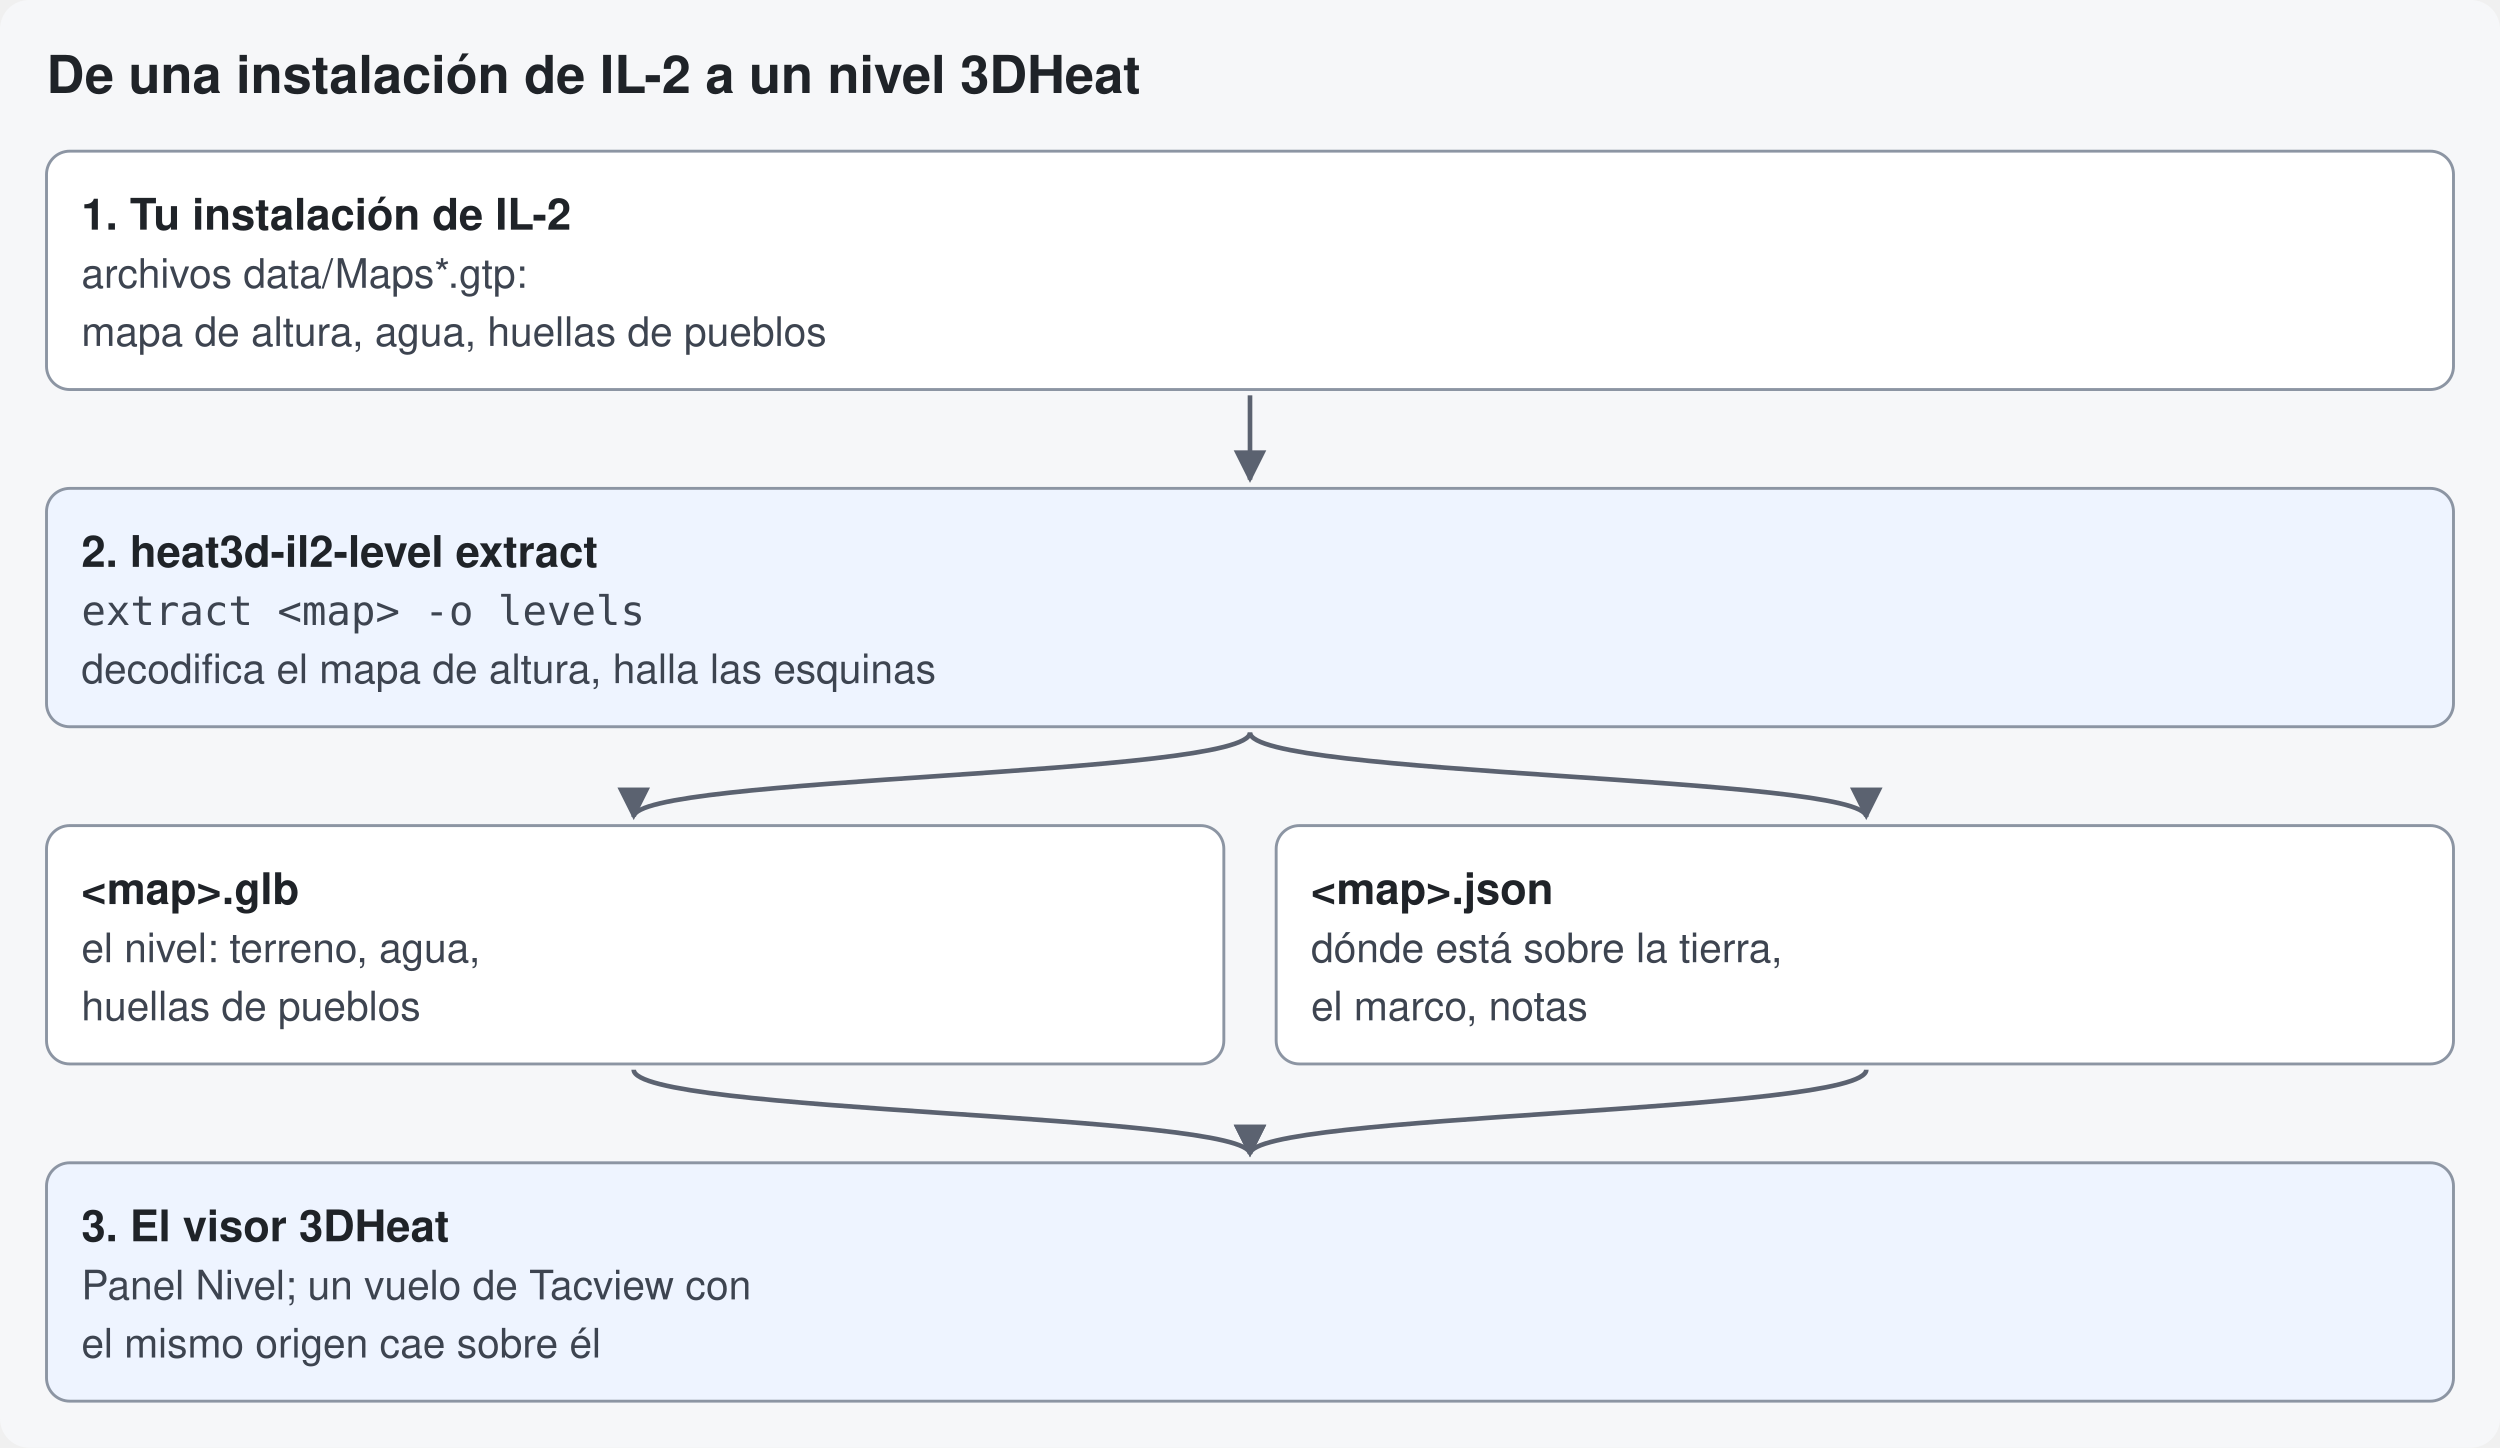
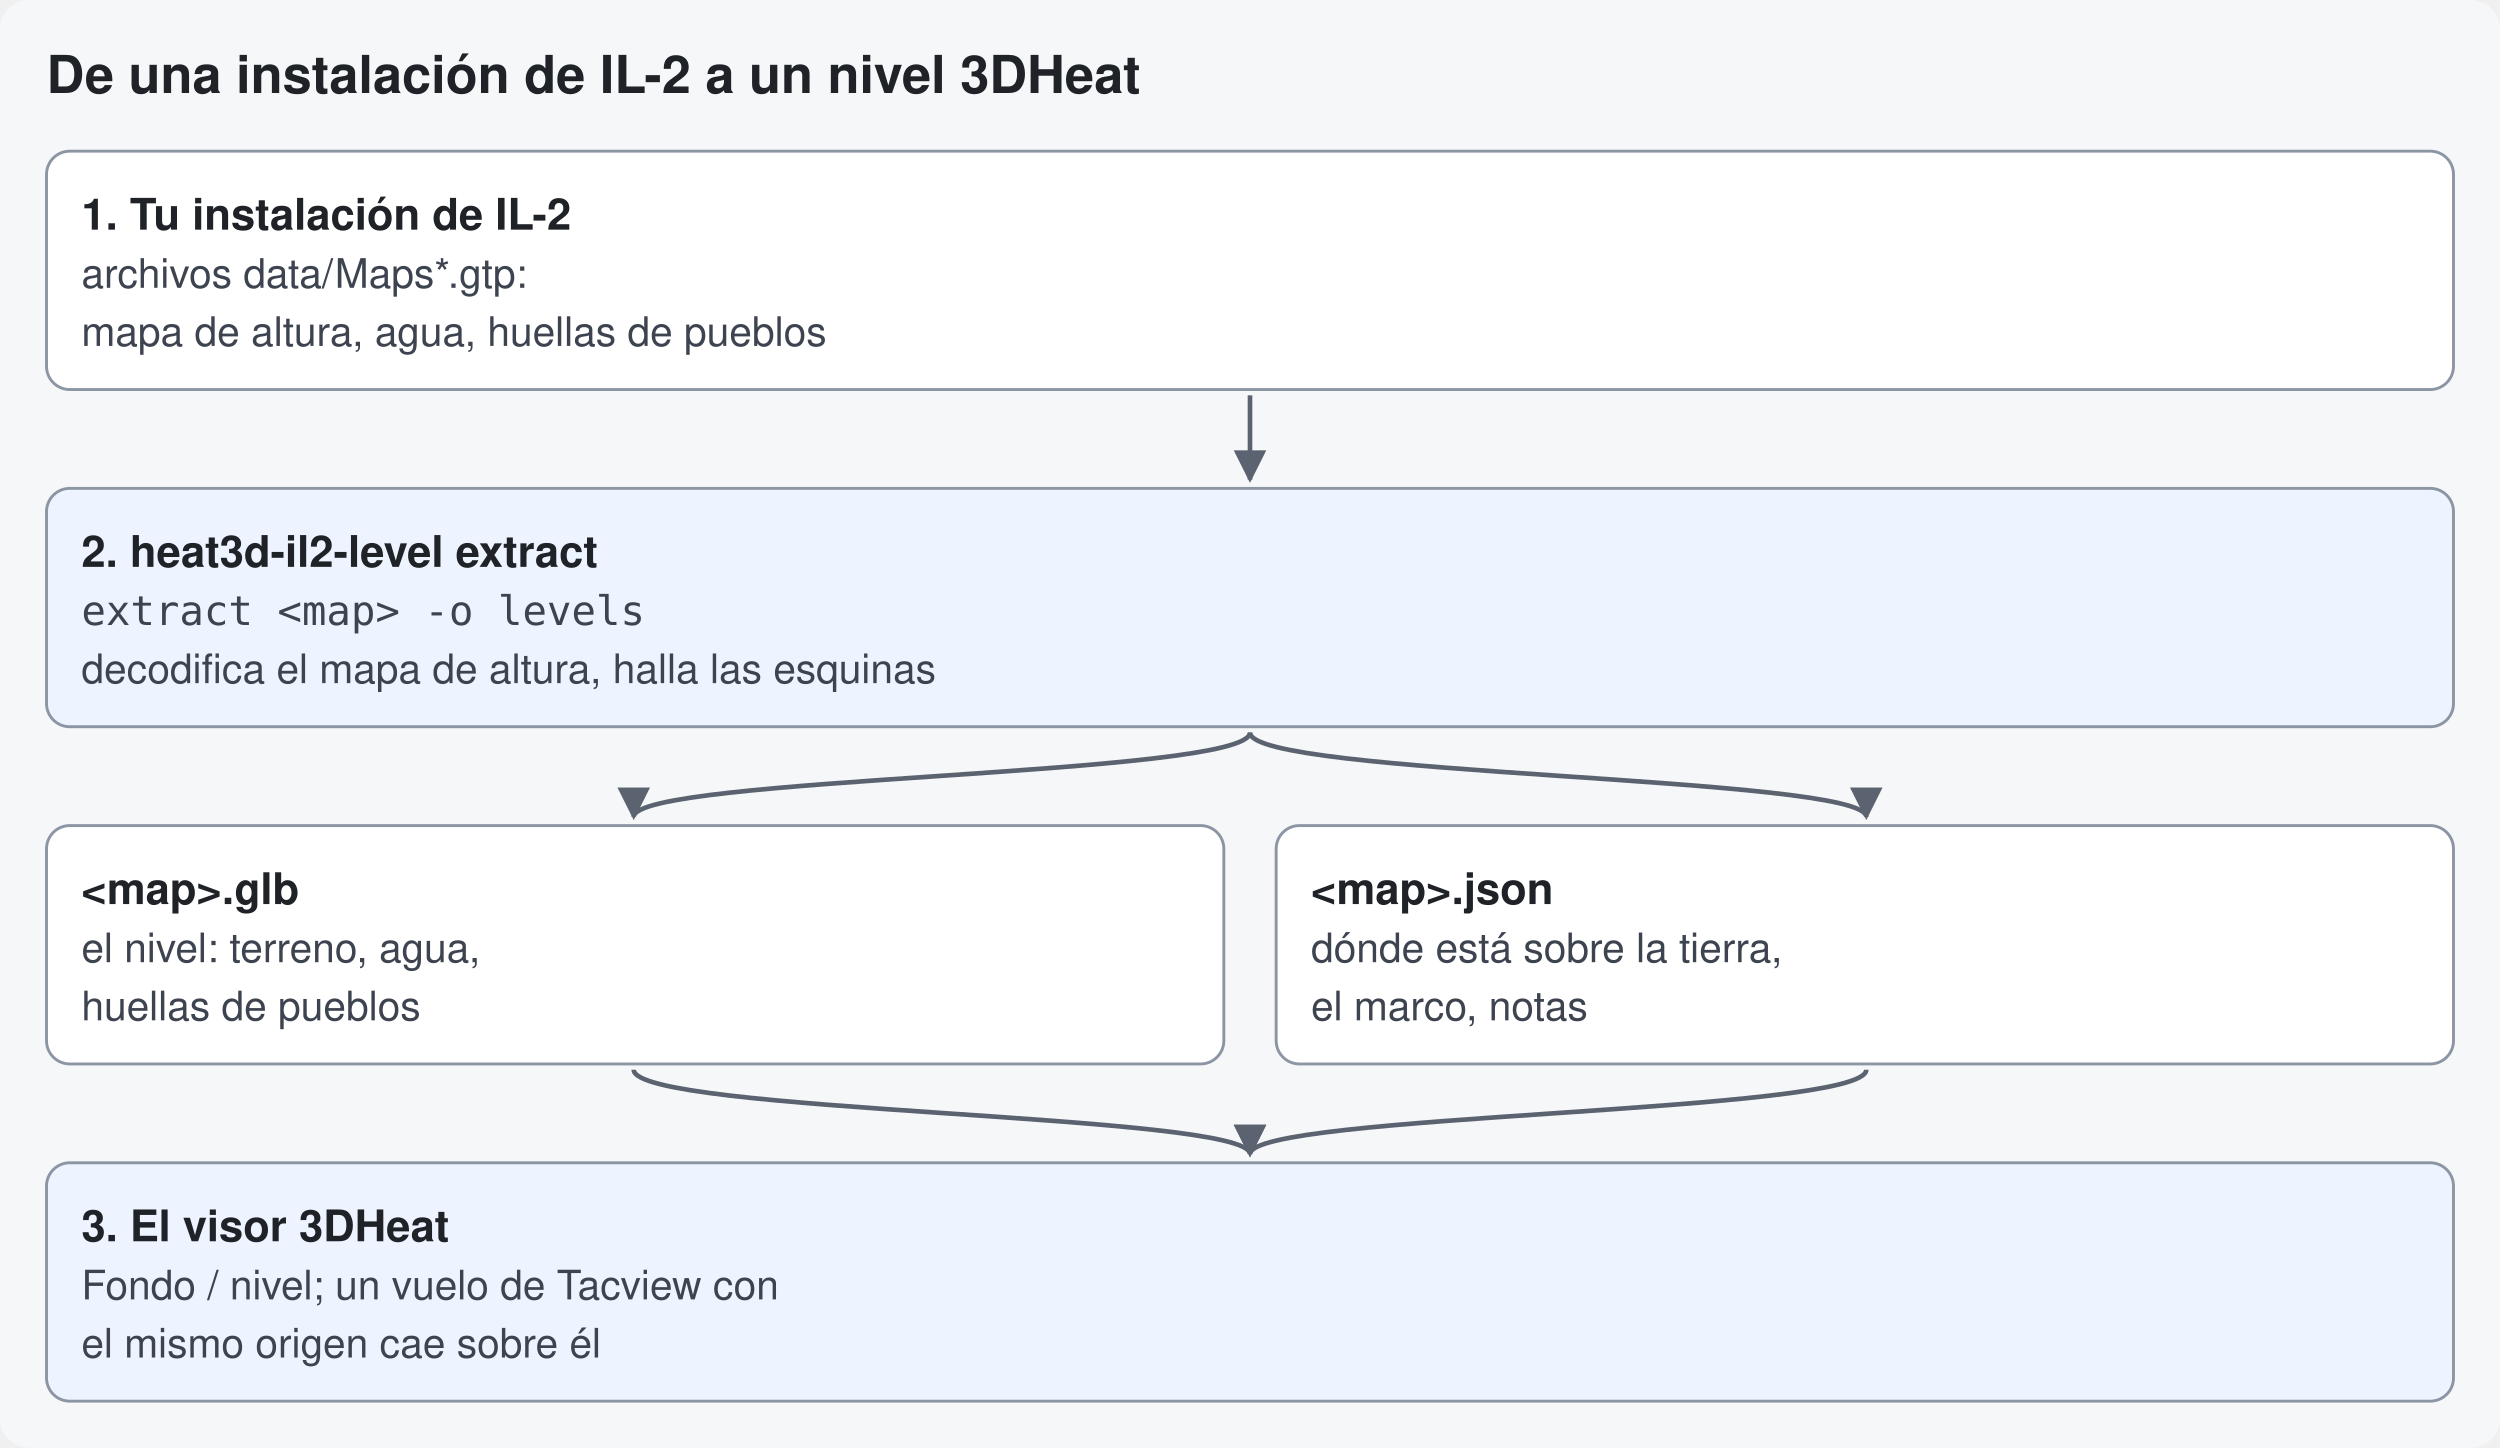
<svg xmlns="http://www.w3.org/2000/svg" width="860" height="498" viewBox="0 0 860 498" font-family="Segoe UI,Helvetica,Arial,sans-serif">
  <defs>
    <marker id="a" viewBox="0 0 10 10" refX="9" refY="5" markerWidth="7" markerHeight="7" orient="auto">
      <path d="M0,0L10,5L0,10z" fill="#5b6270" />
    </marker>
  </defs>
  <rect width="860" height="498" rx="10" fill="#f6f7f9" />
  <text x="16" y="32" font-size="18" fill="#1f2328" font-weight="600">De una instalación de IL-2 a un nivel 3DHeat</text>
  <rect x="16" y="52" width="828" height="82" rx="8" fill="#ffffff" stroke="#8c95a3" />
  <text x="28" y="79" font-size="15" fill="#1f2328" font-weight="600">1. Tu instalación de IL-2</text>
  <text x="28" y="99" font-size="14" fill="#3d4450">archivos data/Maps*.gtp:</text>
  <text x="28" y="119" font-size="14" fill="#3d4450">mapa de altura, agua, huellas de pueblos</text>
  <rect x="16" y="168" width="828" height="82" rx="8" fill="#eef4ff" stroke="#8c95a3" />
  <text x="28" y="195" font-size="15" fill="#1f2328" font-weight="600">2. heat3d-il2-level extract</text>
  <text x="28" y="215" font-size="14" fill="#3d4450" font-family="Consolas,Menlo,monospace">extract &lt;map&gt; -o levels</text>
  <text x="28" y="235" font-size="14" fill="#3d4450">decodifica el mapa de altura, halla las esquinas</text>
  <path d="M430,136 C430,151.0 430,151.0 430,165" fill="none" stroke="#5b6270" stroke-width="1.6" marker-end="url(#a)" />
  <rect x="16" y="284" width="405" height="82" rx="8" fill="#ffffff" stroke="#8c95a3" />
  <text x="28" y="311" font-size="15" fill="#1f2328" font-weight="600">&lt;map&gt;.glb</text>
  <text x="28" y="331" font-size="14" fill="#3d4450">el nivel: terreno, agua,</text>
  <text x="28" y="351" font-size="14" fill="#3d4450">huellas de pueblos</text>
  <rect x="439" y="284" width="405" height="82" rx="8" fill="#ffffff" stroke="#8c95a3" />
  <text x="451" y="311" font-size="15" fill="#1f2328" font-weight="600">&lt;map&gt;.json</text>
  <text x="451" y="331" font-size="14" fill="#3d4450">dónde está sobre la tierra,</text>
  <text x="451" y="351" font-size="14" fill="#3d4450">el marco, notas</text>
  <path d="M430,252 C430,267.0 218,267.0 218,281" fill="none" stroke="#5b6270" stroke-width="1.6" marker-end="url(#a)" />
  <path d="M430,252 C430,267.0 642,267.0 642,281" fill="none" stroke="#5b6270" stroke-width="1.6" marker-end="url(#a)" />
  <rect x="16" y="400" width="828" height="82" rx="8" fill="#eef4ff" stroke="#8c95a3" />
  <text x="28" y="427" font-size="15" fill="#1f2328" font-weight="600">3. El visor 3DHeat</text>
-   <text x="28" y="447" font-size="14" fill="#3d4450">Panel Nivel; un vuelo de Tacview con</text>
+   <text x="28" y="447" font-size="14" fill="#3d4450">Fondo / nivel; un vuelo de Tacview con</text>
  <text x="28" y="467" font-size="14" fill="#3d4450">el mismo origen cae sobre él</text>
  <path d="M218,368 C218,383.0 430,383.0 430,397" fill="none" stroke="#5b6270" stroke-width="1.6" marker-end="url(#a)" />
  <path d="M642,368 C642,383.0 430,383.0 430,397" fill="none" stroke="#5b6270" stroke-width="1.6" marker-end="url(#a)" />
</svg>
